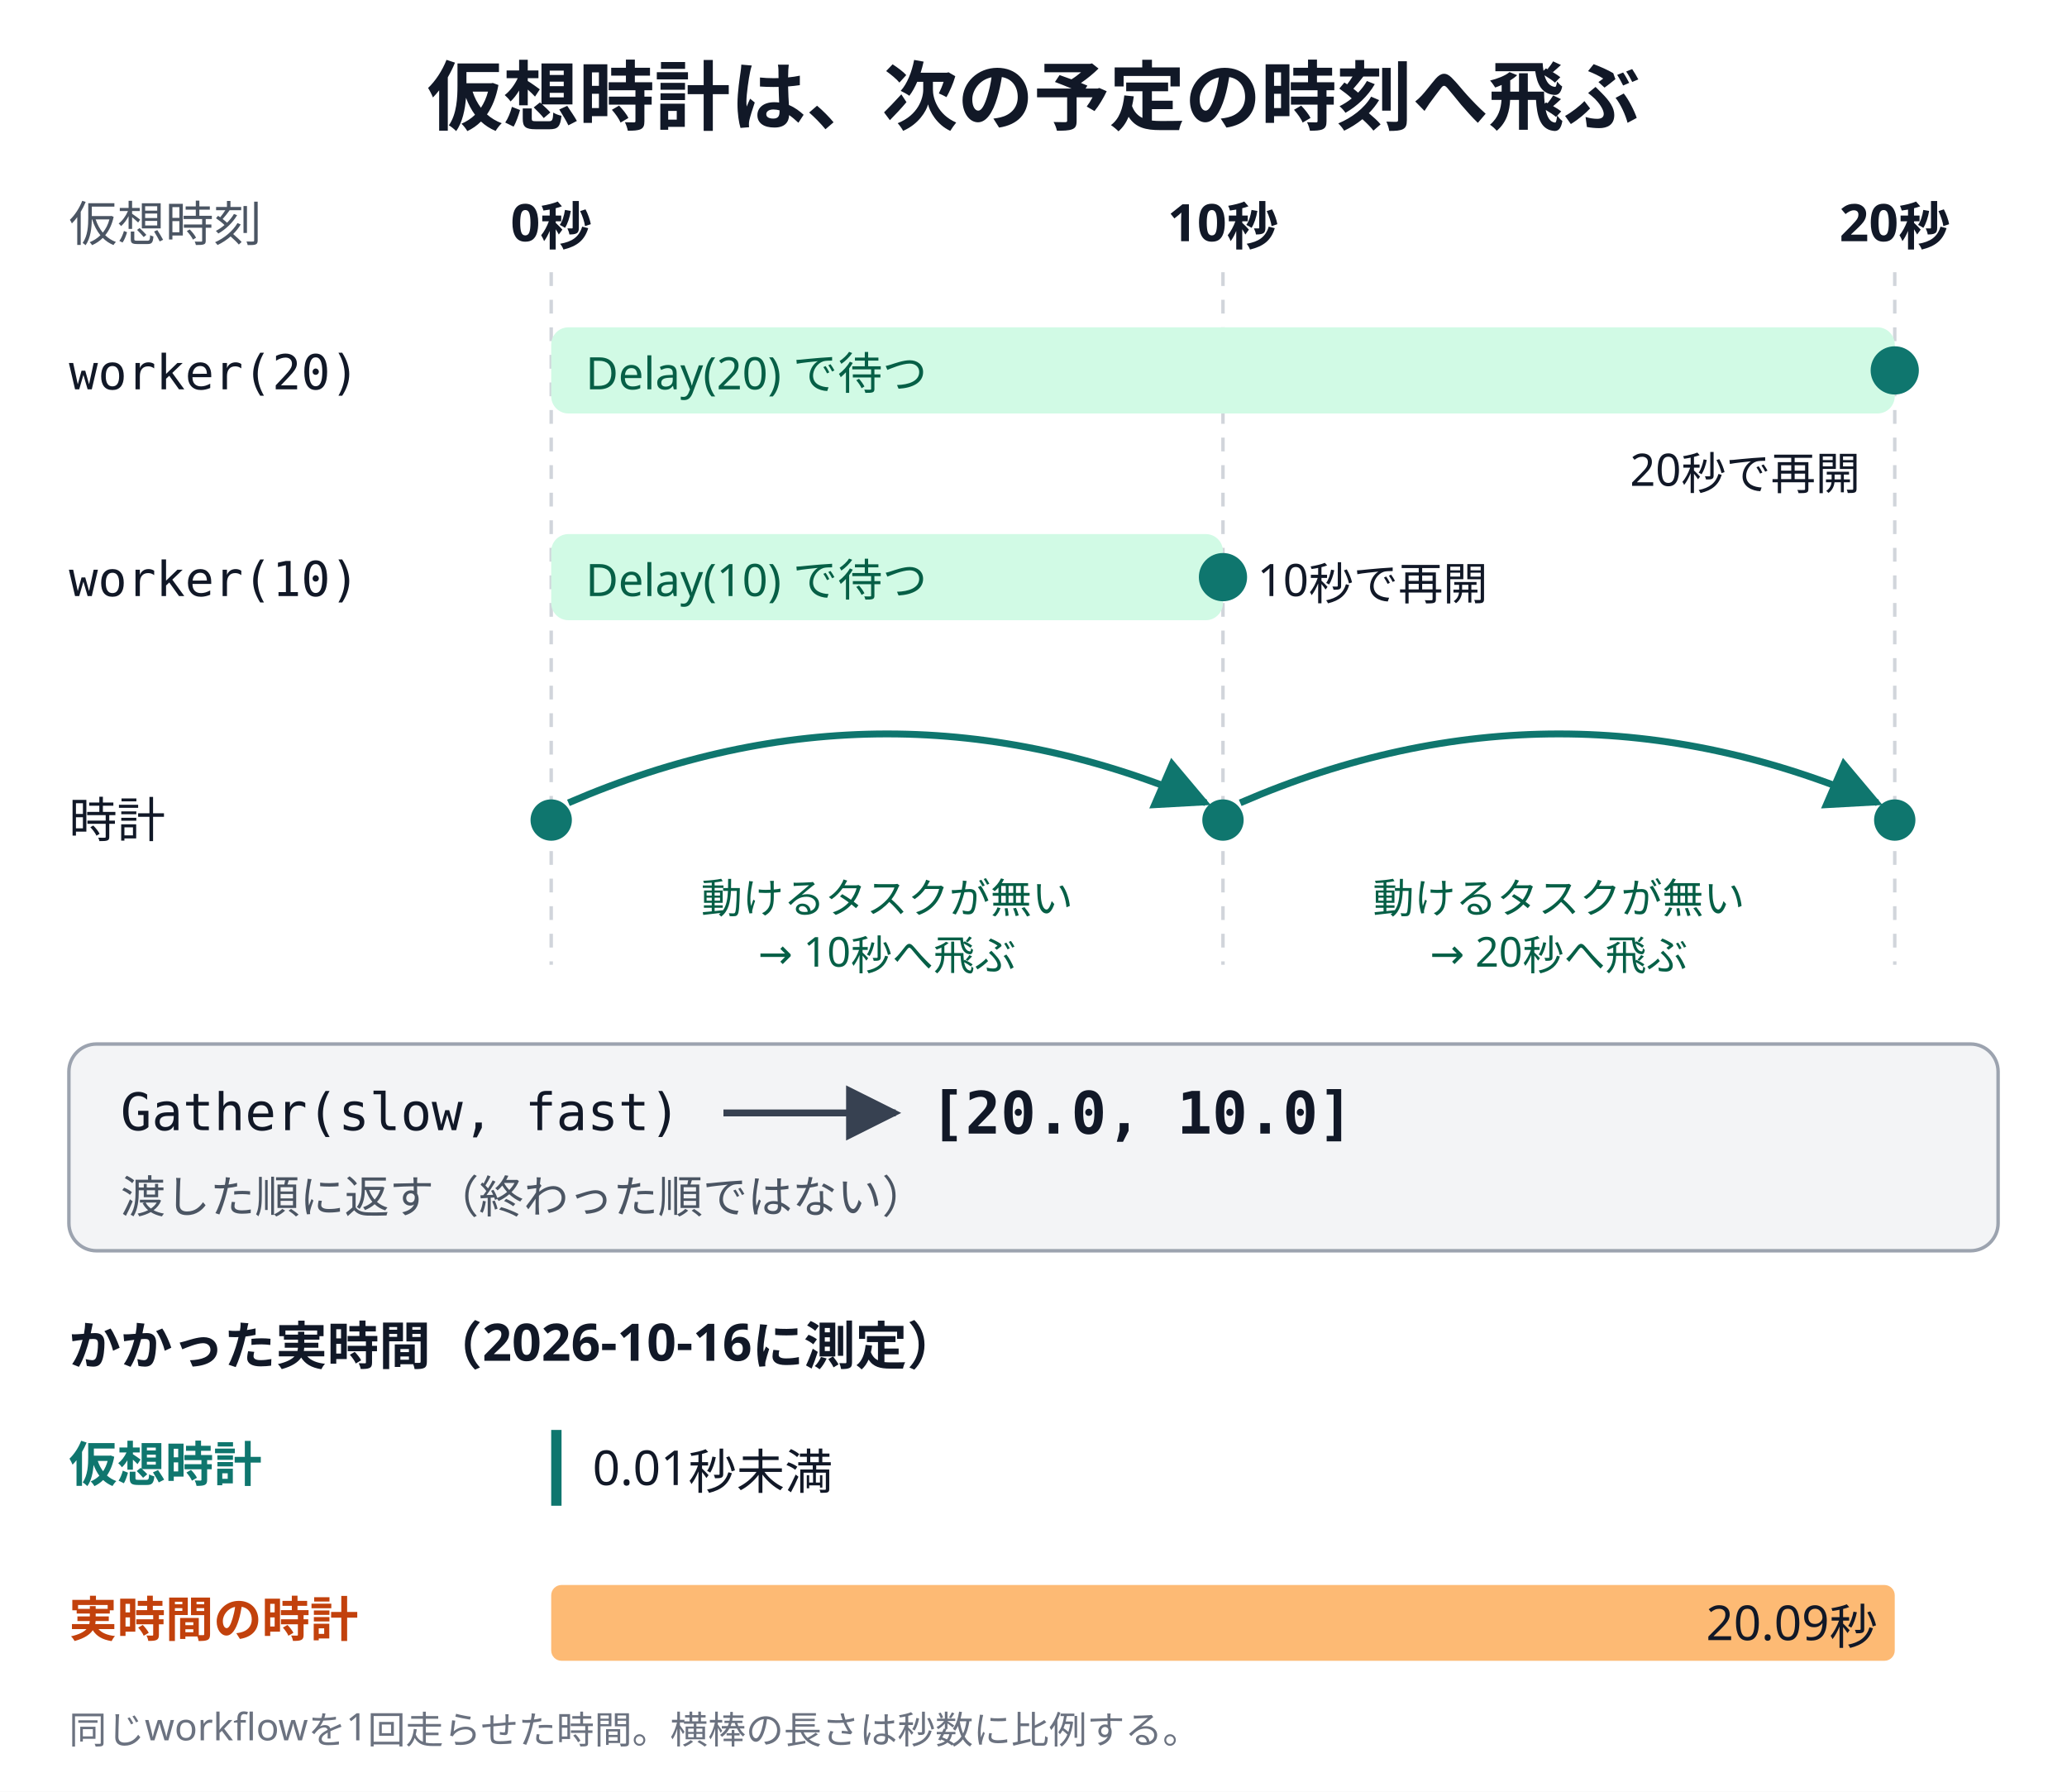
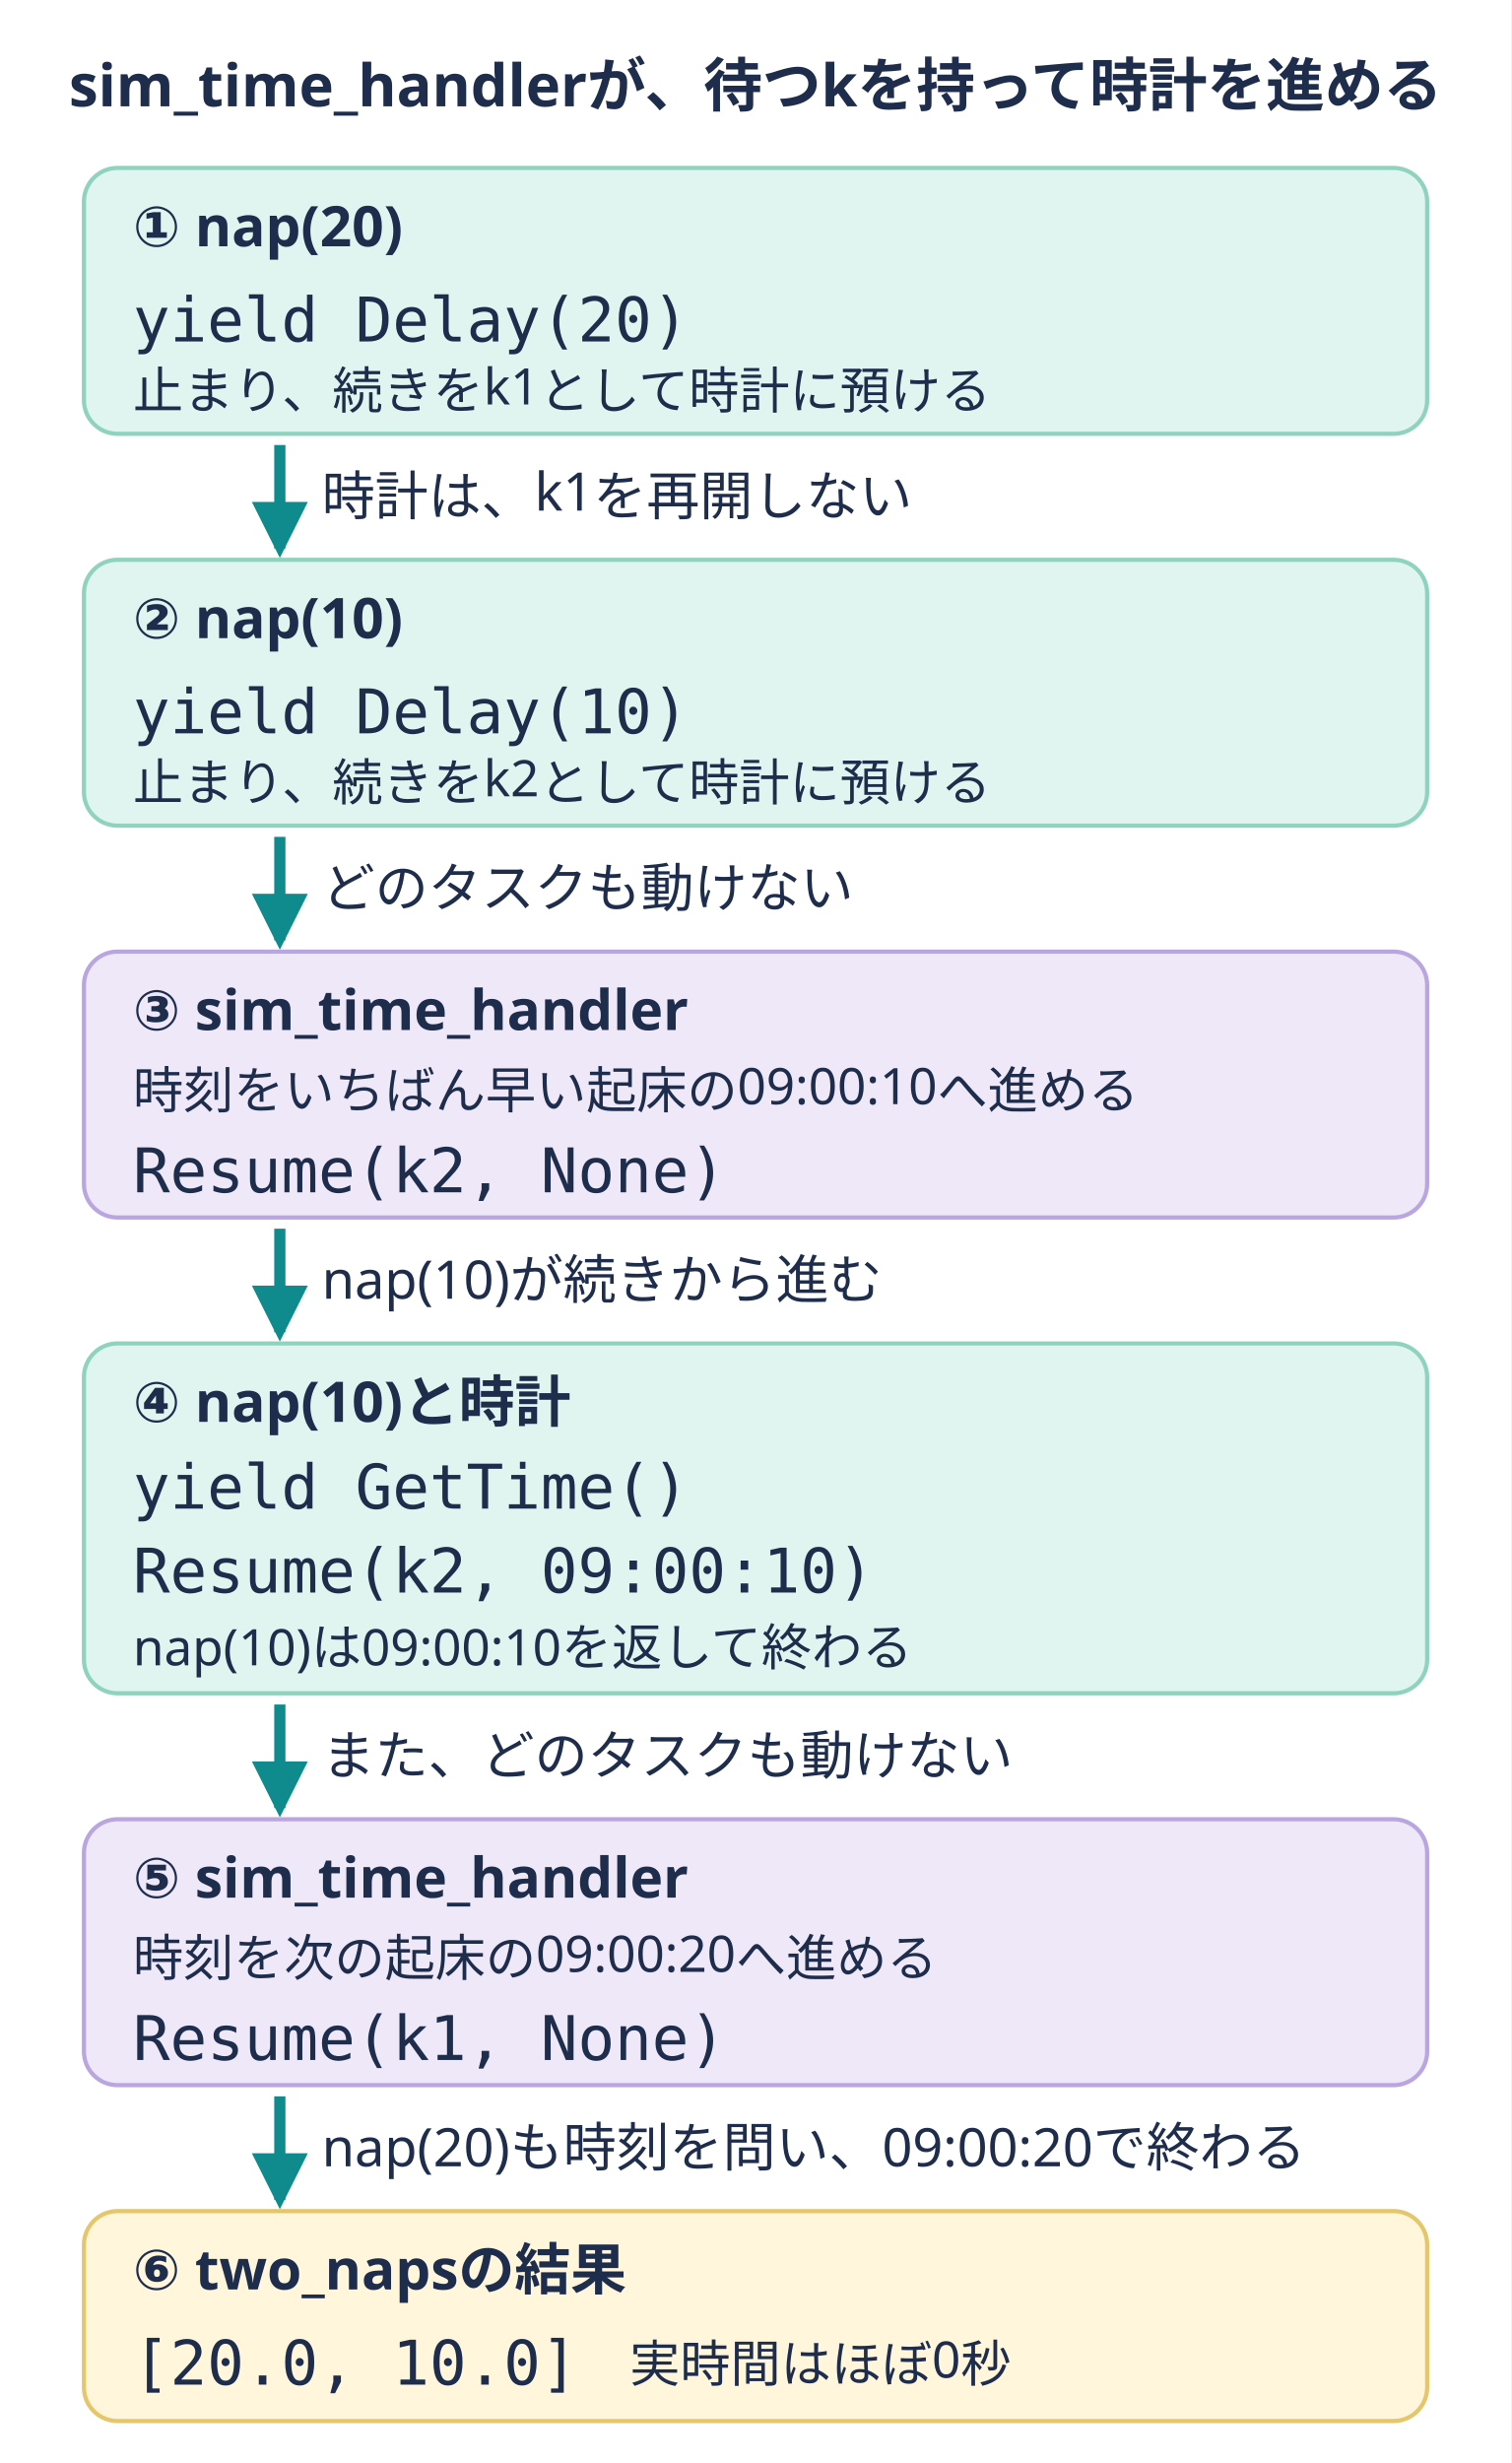
- <svg xmlns="http://www.w3.org/2000/svg" width="1200" height="1040" viewBox="0 0 1200 1040" font-family="IPAPGothic, IPAGothic, sans-serif">
+ <svg xmlns="http://www.w3.org/2000/svg" width="1080" height="1760" viewBox="0 0 1080 1760">
  <defs>
-     <marker id="arrow" viewBox="0 0 10 10" refX="9" refY="5" markerWidth="8" markerHeight="8" orient="auto-start-reverse">
-       <path d="M0,0 L10,5 L0,10 z" fill="#374151" />
+     <marker id="arrow" viewBox="0 0 12 12" refX="10" refY="6" markerWidth="5" markerHeight="5" orient="auto">
+       <path d="M0,0 L12,6 L0,12 z" fill="#0f8b8d" />
    </marker>
-     <marker id="jump" viewBox="0 0 10 10" refX="9" refY="5" markerWidth="8" markerHeight="8" orient="auto-start-reverse">
-       <path d="M0,0 L10,5 L0,10 z" fill="#0f766e" />
-     </marker>
+     <style>
+       .ja { font-family: "IPAGothic", sans-serif; fill: #1f2d4d; }
+       .code { font-family: "DejaVu Sans Mono", "IPAGothic", monospace; fill: #1f2d4d; }
+     </style>
  </defs>
-   <rect width="1200" height="1040" fill="#ffffff" />
-   <text x="600" y="72" text-anchor="middle" font-size="44" font-weight="bold" fill="#111827">仮想時計は、次の予定の時刻へ飛ぶ</text>
-   <text x="40" y="140" font-size="28" fill="#4b5563">仮想時刻</text>
-   <g font-size="30" font-weight="bold" fill="#111827" text-anchor="middle">
-     <text x="320" y="140">0秒</text>
-     <text x="710" y="140">10秒</text>
-     <text x="1100" y="140">20秒</text>
-   </g>
-   <g stroke="#d1d5db" stroke-width="2" stroke-dasharray="8 8">
-     <line x1="320" y1="158" x2="320" y2="560" />
-     <line x1="710" y1="158" x2="710" y2="560" />
-     <line x1="1100" y1="158" x2="1100" y2="560" />
-   </g>
-   <text x="40" y="226" font-size="28" font-family="DejaVu Sans Mono, monospace" fill="#111827">worker(20)</text>
-   <rect x="320" y="190" width="780" height="50" rx="10" fill="#d1fae5" />
-   <text x="340" y="226" font-size="26" fill="#065f46">Delay(20) で待つ</text>
-   <circle cx="1100" cy="215" r="14" fill="#0f766e" />
-   <text x="1080" y="282" text-anchor="end" font-size="26" fill="#111827">20秒で再開</text>
-   <text x="40" y="346" font-size="28" font-family="DejaVu Sans Mono, monospace" fill="#111827">worker(10)</text>
-   <rect x="320" y="310" width="390" height="50" rx="10" fill="#d1fae5" />
-   <text x="340" y="346" font-size="26" fill="#065f46">Delay(10) で待つ</text>
-   <circle cx="710" cy="335" r="14" fill="#0f766e" />
-   <text x="730" y="346" font-size="26" fill="#111827">10秒で再開</text>
-   <text x="40" y="486" font-size="28" fill="#111827">時計</text>
-   <circle cx="320" cy="476" r="12" fill="#0f766e" />
-   <circle cx="710" cy="476" r="12" fill="#0f766e" />
-   <circle cx="1100" cy="476" r="12" fill="#0f766e" />
-   <path d="M 330 466 Q 515 386 700 466" fill="none" stroke="#0f766e" stroke-width="4" marker-end="url(#jump)" />
-   <path d="M 720 466 Q 905 386 1090 466" fill="none" stroke="#0f766e" stroke-width="4" marker-end="url(#jump)" />
-   <text x="515" y="530" text-anchor="middle" font-size="24" fill="#065f46">動けるタスクが無い</text>
-   <text x="515" y="562" text-anchor="middle" font-size="24" fill="#065f46">→ 10秒へ飛ぶ</text>
-   <text x="905" y="530" text-anchor="middle" font-size="24" fill="#065f46">動けるタスクが無い</text>
-   <text x="905" y="562" text-anchor="middle" font-size="24" fill="#065f46">→ 20秒へ飛ぶ</text>
-   <rect x="40" y="606" width="1120" height="120" rx="16" fill="#f3f4f6" stroke="#9ca3af" stroke-width="2" />
-   <text x="70" y="656" font-size="30" font-family="DejaVu Sans Mono, monospace" fill="#111827">Gather(slow, fast)</text>
-   <line x1="420" y1="646" x2="520" y2="646" stroke="#374151" stroke-width="4" marker-end="url(#arrow)" />
-   <text x="540" y="658" font-size="34" font-weight="bold" font-family="DejaVu Sans Mono, monospace" fill="#111827">[20.0, 10.0]</text>
-   <text x="70" y="704" font-size="26" fill="#4b5563">渡した順に返す（終わった順ではない）</text>
-   <text x="40" y="792" font-size="30" font-weight="bold" fill="#111827">かかった実時間（2026-10-16に測定）</text>
-   <text x="40" y="860" font-size="28" fill="#0f766e" font-weight="bold">仮想時計</text>
-   <rect x="320" y="830" width="6" height="44" fill="#0f766e" />
-   <text x="344" y="862" font-size="28" fill="#111827">0.01秒未満</text>
-   <text x="40" y="950" font-size="28" fill="#c2410c" font-weight="bold">実時間の時計</text>
-   <rect x="320" y="920" width="780" height="44" rx="6" fill="#fdba74" />
-   <text x="1090" y="952" text-anchor="end" font-size="28" fill="#111827">20.09秒</text>
-   <text x="40" y="1012" font-size="22" fill="#6b7280">同じworkflowを1回走らせた時間。横棒の長さは秒数に比例する。</text>
+   <rect width="1080" height="1760" fill="#ffffff" />
+   <text class="ja" x="540" y="76" font-size="42" font-weight="bold" text-anchor="middle">sim_time_handlerが、待つkを持って時計を進める</text>
+   <rect x="60" y="120" width="960" height="190" rx="24" fill="#e0f5ef" stroke="#8fd3bf" stroke-width="3" />
+   <text class="ja" x="95" y="176" font-size="40" font-weight="bold">① nap(20)</text>
+   <text class="code" x="95" y="244" font-size="44" xml:space="preserve">yield Delay(20)</text>
+   <text class="ja" x="95" y="292" font-size="36">止まり、続きをk1として時計に預ける</text>
+   <line x1="200" y1="318" x2="200" y2="392" stroke="#0f8b8d" stroke-width="8" marker-end="url(#arrow)" />
+   <text class="ja" x="230" y="368" font-size="38">時計は、k1を再開しない</text>
+   <rect x="60" y="400" width="960" height="190" rx="24" fill="#e0f5ef" stroke="#8fd3bf" stroke-width="3" />
+   <text class="ja" x="95" y="456" font-size="40" font-weight="bold">② nap(10)</text>
+   <text class="code" x="95" y="524" font-size="44" xml:space="preserve">yield Delay(10)</text>
+   <text class="ja" x="95" y="572" font-size="36">止まり、続きをk2として時計に預ける</text>
+   <line x1="200" y1="598" x2="200" y2="672" stroke="#0f8b8d" stroke-width="8" marker-end="url(#arrow)" />
+   <text class="ja" x="230" y="648" font-size="38">どのタスクも動けない</text>
+   <rect x="60" y="680" width="960" height="190" rx="24" fill="#eee8f8" stroke="#b9a6e0" stroke-width="3" />
+   <text class="ja" x="95" y="736" font-size="40" font-weight="bold">③ sim_time_handler</text>
+   <text class="ja" x="95" y="792" font-size="36">時刻をいちばん早い起床の09:00:10へ進める</text>
+   <text class="code" x="95" y="852" font-size="44" xml:space="preserve">Resume(k2, None)</text>
+   <line x1="200" y1="878" x2="200" y2="952" stroke="#0f8b8d" stroke-width="8" marker-end="url(#arrow)" />
+   <text class="ja" x="230" y="928" font-size="38">nap(10)が続きから進む</text>
+   <rect x="60" y="960" width="960" height="250" rx="24" fill="#e0f5ef" stroke="#8fd3bf" stroke-width="3" />
+   <text class="ja" x="95" y="1016" font-size="40" font-weight="bold">④ nap(10)と時計</text>
+   <text class="code" x="95" y="1078" font-size="44" xml:space="preserve">yield GetTime()</text>
+   <text class="code" x="95" y="1138" font-size="44" xml:space="preserve">Resume(k2, 09:00:10)</text>
+   <text class="ja" x="95" y="1190" font-size="36">nap(10)は09:00:10を返して終わる</text>
+   <line x1="200" y1="1218" x2="200" y2="1292" stroke="#0f8b8d" stroke-width="8" marker-end="url(#arrow)" />
+   <text class="ja" x="230" y="1268" font-size="38">また、どのタスクも動けない</text>
+   <rect x="60" y="1300" width="960" height="190" rx="24" fill="#eee8f8" stroke="#b9a6e0" stroke-width="3" />
+   <text class="ja" x="95" y="1356" font-size="40" font-weight="bold">⑤ sim_time_handler</text>
+   <text class="ja" x="95" y="1412" font-size="36">時刻を次の起床の09:00:20へ進める</text>
+   <text class="code" x="95" y="1472" font-size="44" xml:space="preserve">Resume(k1, None)</text>
+   <line x1="200" y1="1498" x2="200" y2="1572" stroke="#0f8b8d" stroke-width="8" marker-end="url(#arrow)" />
+   <text class="ja" x="230" y="1548" font-size="38">nap(20)も時刻を問い、09:00:20で終わる</text>
+   <rect x="60" y="1580" width="960" height="150" rx="24" fill="#fff6dc" stroke="#e5c66b" stroke-width="3" />
+   <text class="ja" x="95" y="1636" font-size="40" font-weight="bold">⑥ two_napsの結果</text>
+   <text class="code" x="95" y="1704" font-size="44" xml:space="preserve">[20.0, 10.0]</text>
+   <text class="ja" x="450" y="1702" font-size="36">実時間はほぼ0秒</text>
</svg>
